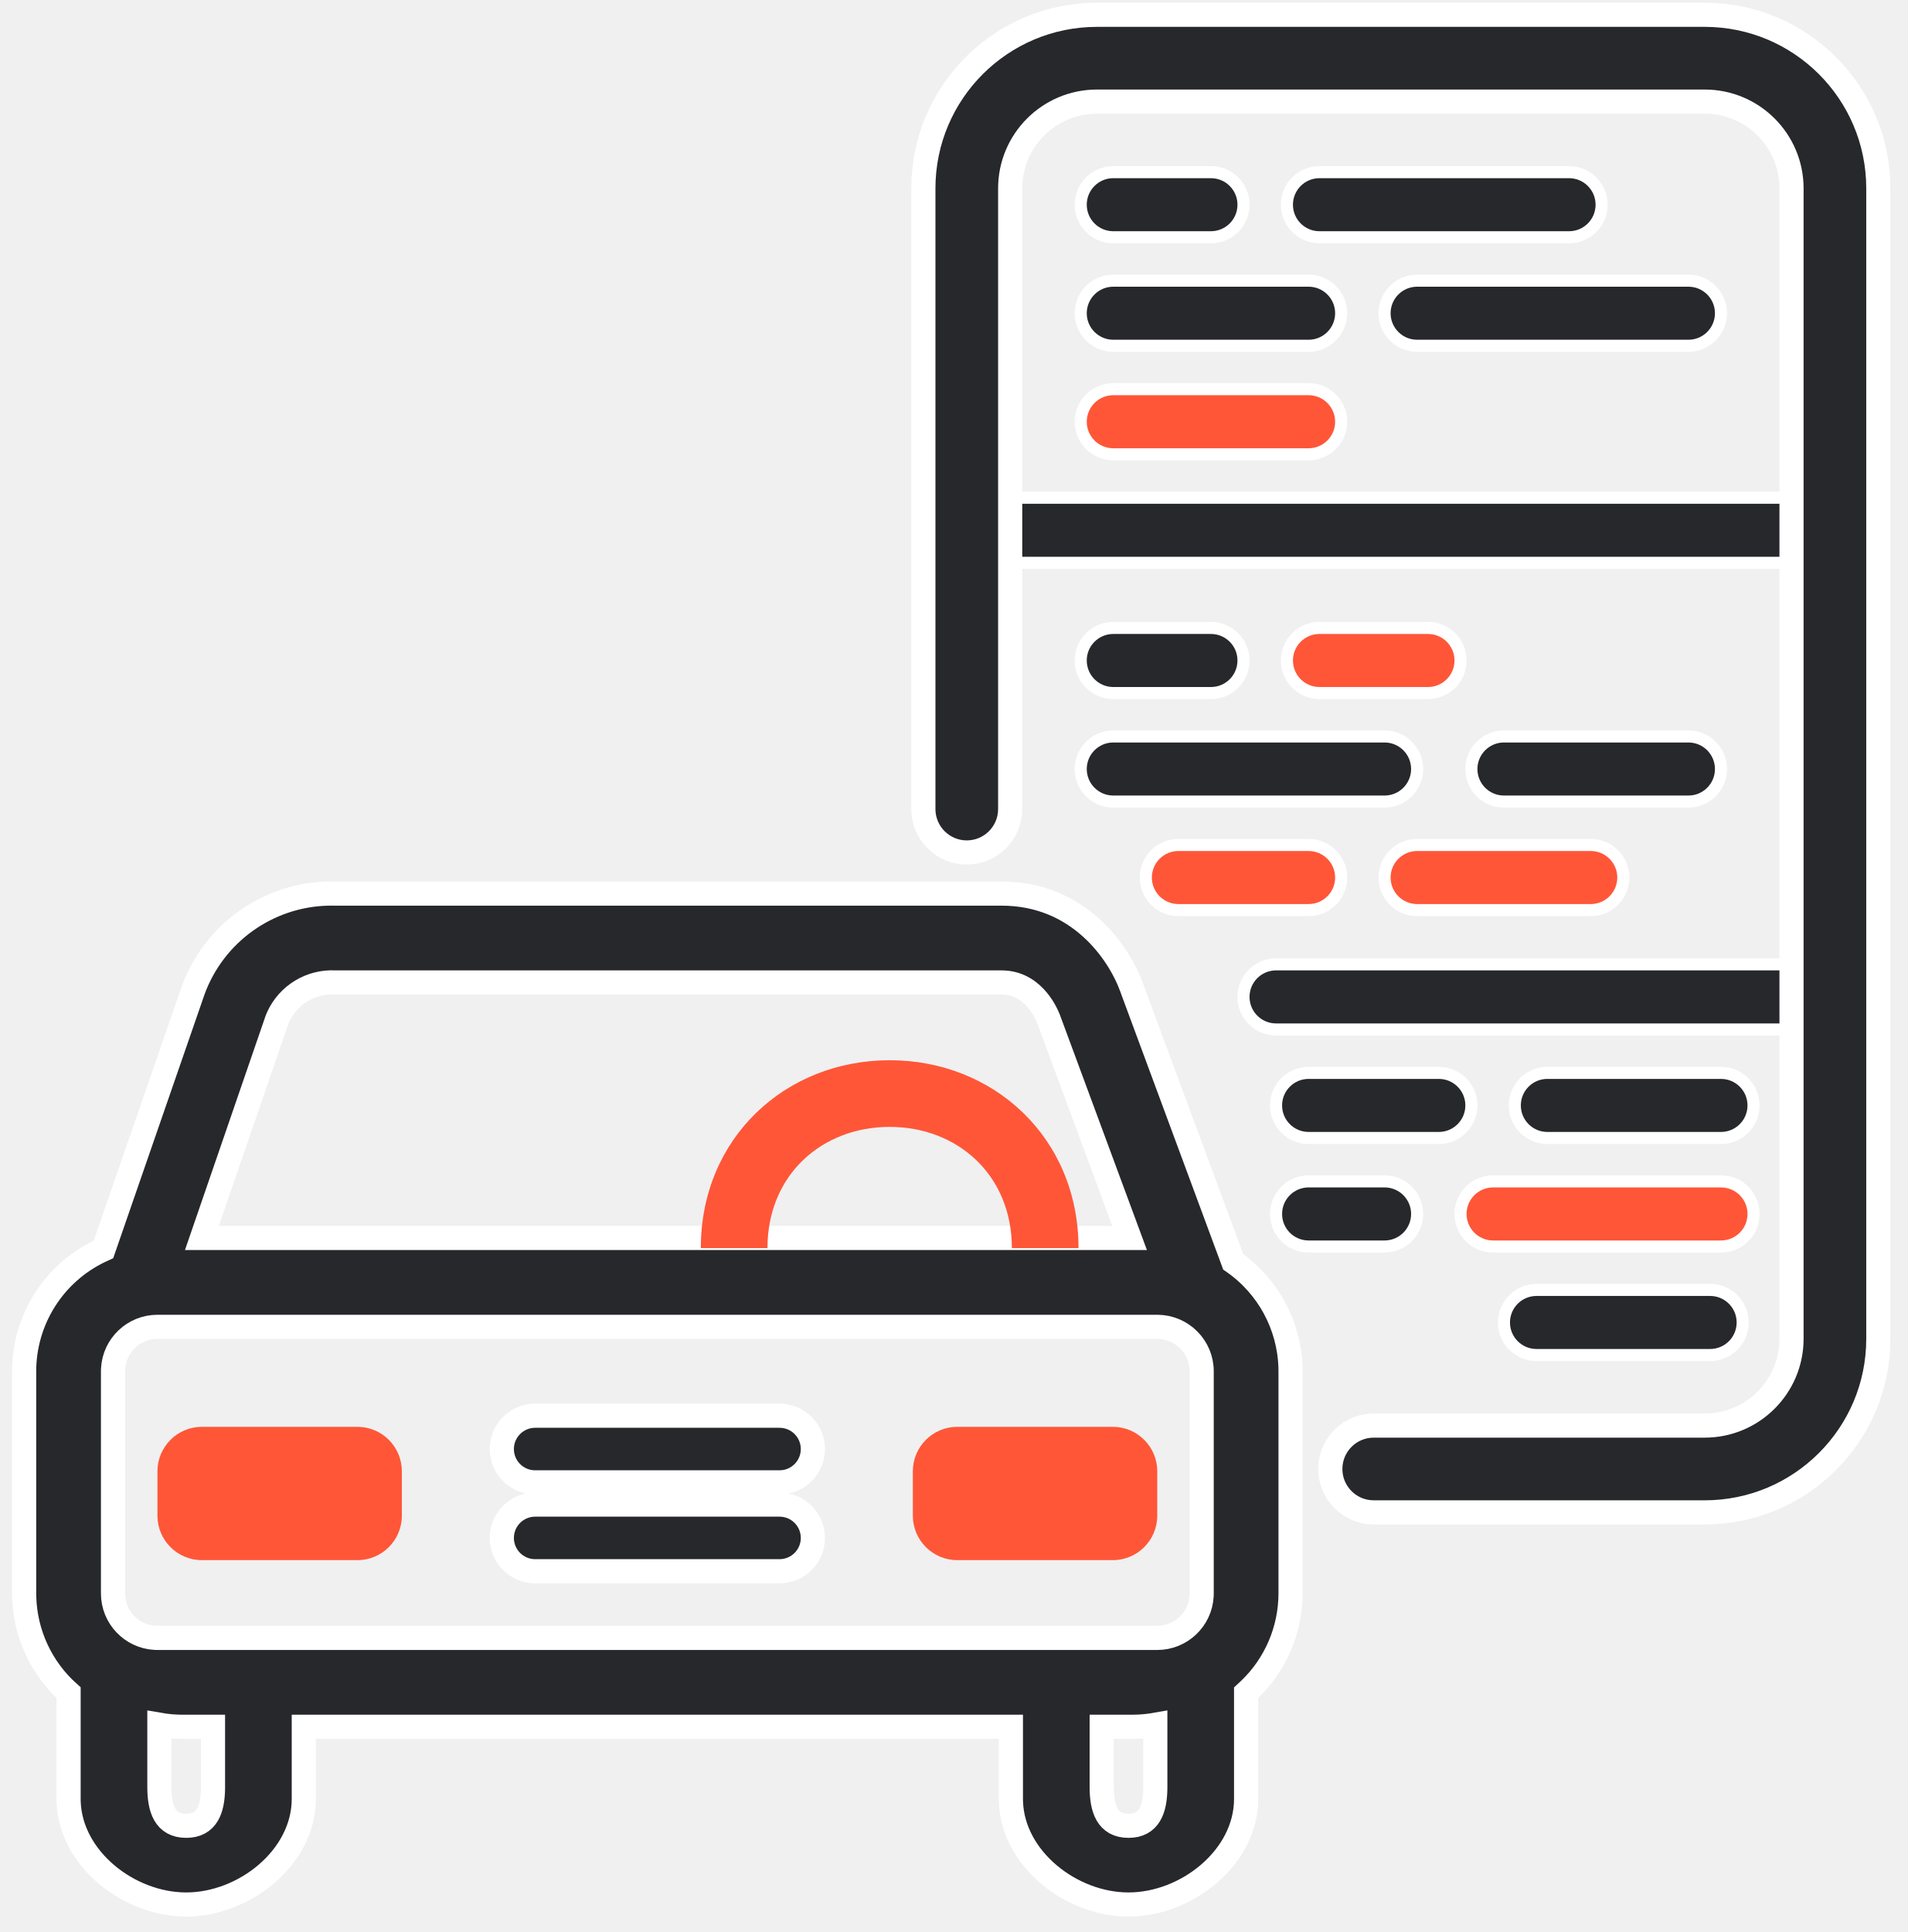
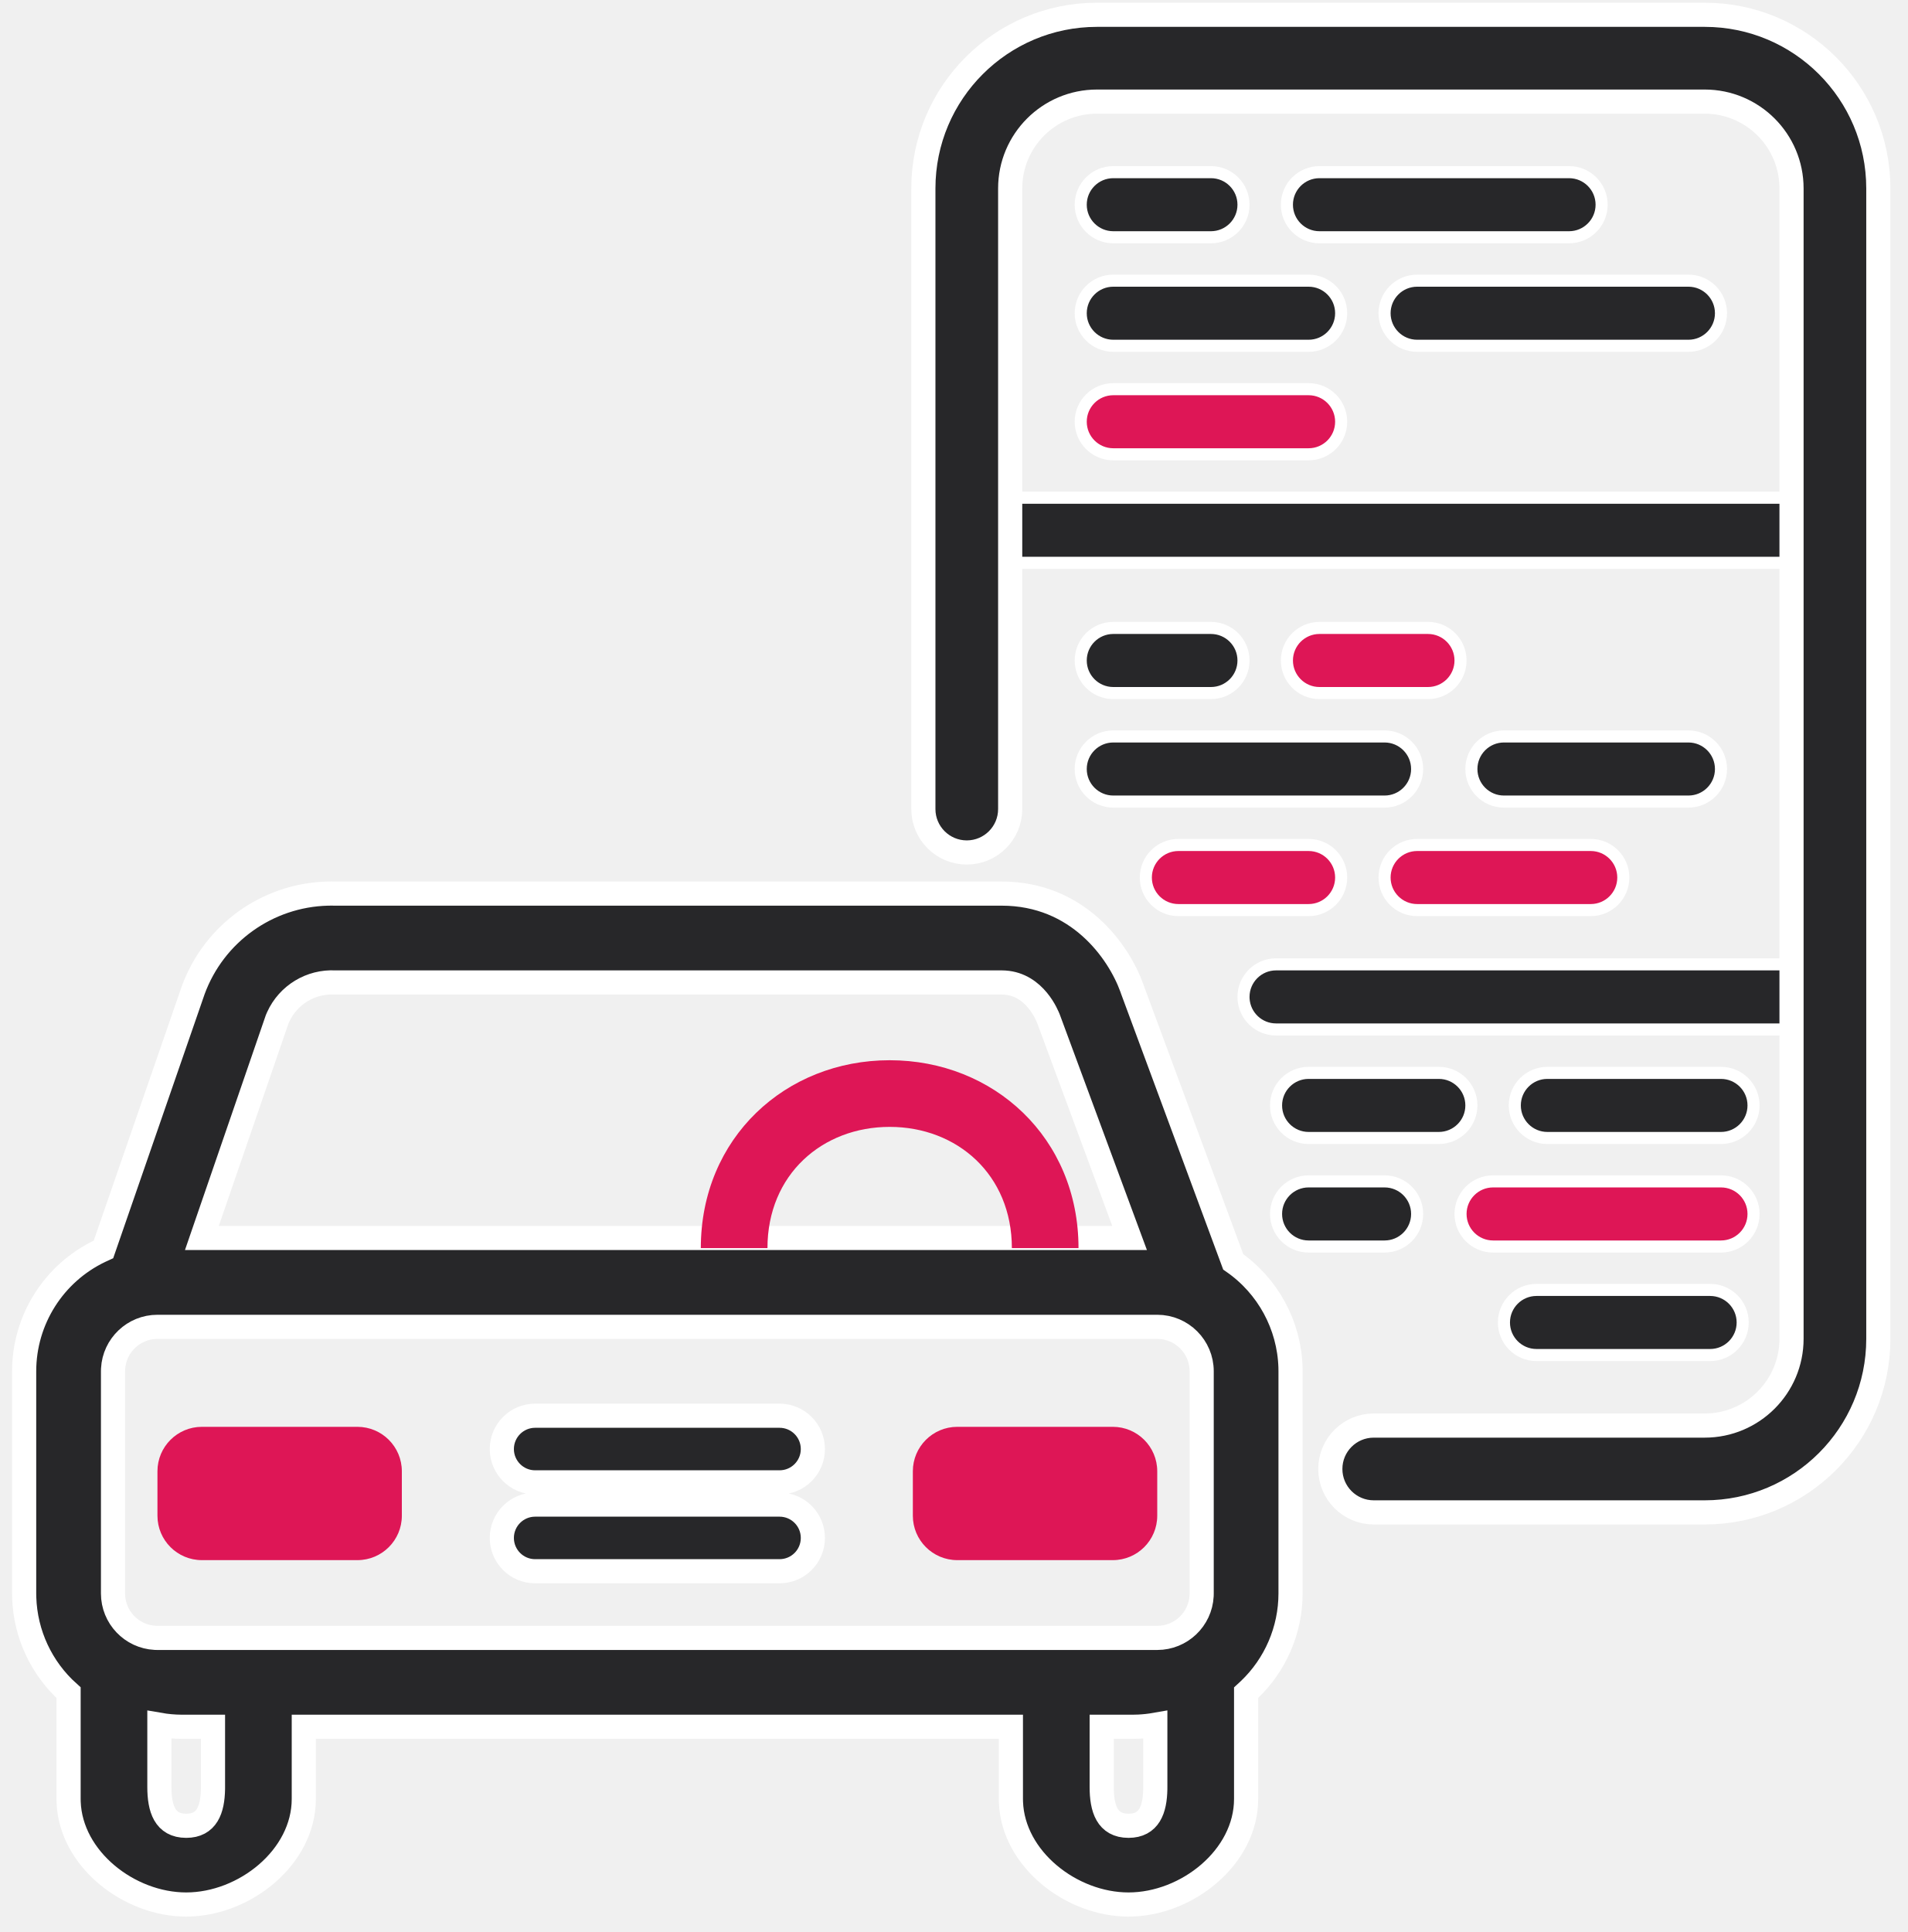
<svg xmlns="http://www.w3.org/2000/svg" viewBox="0 0 158 160" version="1.1">
  <g id="Symbols" stroke="none" stroke-width="1" fill="none" fill-rule="evenodd">
    <g id="illu-defi/immatriculation-copy" transform="translate(-21, -43)" fill-rule="nonzero">
      <g id="immatriculation" transform="translate(22.20665, 44.22468)">
-         <path d="M140.422,105.601 C141.911,105.601 143.118,106.808 143.118,108.297 C143.118,109.786 141.911,110.993 140.422,110.993 L126.043,110.993 C124.553,110.993 123.346,109.786 123.346,108.297 C123.346,106.808 124.553,105.601 126.043,105.601 L140.422,105.601 Z M113.46,96.613 C114.949,96.613 116.157,97.82 116.157,99.309 C116.157,100.799 114.949,102.006 113.46,102.006 L107.169,102.006 C105.68,102.006 104.473,100.799 104.473,99.309 C104.473,97.82 105.68,96.613 107.169,96.613 L113.46,96.613 Z M117.954,87.626 C119.443,87.626 120.65,88.833 120.65,90.322 C120.65,91.811 119.443,93.018 117.954,93.018 L107.169,93.018 C105.68,93.018 104.473,91.811 104.473,90.322 C104.473,88.833 105.68,87.626 107.169,87.626 L117.954,87.626 Z M141.321,87.626 C142.81,87.626 144.017,88.833 144.017,90.322 C144.017,91.811 142.81,93.018 141.321,93.018 L126.941,93.018 C125.452,93.018 124.245,91.811 124.245,90.322 C124.245,88.833 125.452,87.626 126.941,87.626 L141.321,87.626 Z M149.409,78.639 L149.409,84.031 L104.473,84.031 C103.041,84.031 101.87,82.915 101.782,81.505 L101.777,81.335 C101.777,79.846 102.984,78.639 104.473,78.639 L149.409,78.639 Z M113.46,59.765 C114.949,59.765 116.157,60.973 116.157,62.462 C116.157,63.951 114.949,65.158 113.46,65.158 L90.992,65.158 C89.503,65.158 88.296,63.951 88.296,62.462 C88.296,60.973 89.503,59.765 90.992,59.765 L113.46,59.765 Z M138.625,59.765 C140.114,59.765 141.321,60.973 141.321,62.462 C141.321,63.951 140.114,65.158 138.625,65.158 L123.346,65.158 C121.857,65.158 120.65,63.951 120.65,62.462 C120.65,60.973 121.857,59.765 123.346,59.765 L138.625,59.765 Z M99.081,50.778 C100.57,50.778 101.777,51.985 101.777,53.474 C101.777,54.963 100.57,56.171 99.081,56.171 L90.992,56.171 C89.503,56.171 88.296,54.963 88.296,53.474 C88.296,51.985 89.503,50.778 90.992,50.778 L99.081,50.778 Z M149.409,39.993 L149.409,45.386 L79.309,45.386 L79.309,39.993 L149.409,39.993 Z M107.169,22.019 C108.658,22.019 109.865,23.226 109.865,24.715 C109.865,26.204 108.658,27.411 107.169,27.411 L90.992,27.411 C89.503,27.411 88.296,26.204 88.296,24.715 C88.296,23.226 89.503,22.019 90.992,22.019 L107.169,22.019 Z M138.625,22.019 C140.114,22.019 141.321,23.226 141.321,24.715 C141.321,26.204 140.114,27.411 138.625,27.411 L116.157,27.411 C114.667,27.411 113.46,26.204 113.46,24.715 C113.46,23.226 114.667,22.019 116.157,22.019 L138.625,22.019 Z M99.081,13.032 C100.57,13.032 101.777,14.239 101.777,15.728 C101.777,17.217 100.57,18.424 99.081,18.424 L90.992,18.424 C89.503,18.424 88.296,17.217 88.296,15.728 C88.296,14.239 89.503,13.032 90.992,13.032 L99.081,13.032 Z M128.739,13.032 C130.228,13.032 131.435,14.239 131.435,15.728 C131.435,17.217 130.228,18.424 128.739,18.424 L108.068,18.424 C106.579,18.424 105.372,17.217 105.372,15.728 C105.372,14.239 106.579,13.032 108.068,13.032 L128.739,13.032 Z" id="Combined-Shape" stroke="#FFFFFF" fill="#27282B" />
-         <path d="M26.24,72.775 L26.553,72.779 L81.753,72.779 C88.074,72.779 91.435,77.574 92.523,80.578 L92.582,80.747 L100.926,103.277 C103.804,105.274 105.558,108.513 105.668,112.001 L105.673,112.339 L105.673,130.739 C105.67,133.764 104.425,136.65 102.24,138.727 L101.993,138.955 L101.993,147.759 C101.993,152.586 97.08,156.499 92.253,156.499 C87.511,156.499 82.686,152.722 82.518,148.013 L82.513,147.759 L82.513,141.779 L23.953,141.779 L23.953,147.759 C23.953,152.586 19.04,156.499 14.213,156.499 C9.471,156.499 4.646,152.722 4.478,148.013 L4.473,147.759 L4.473,138.955 C2.219,136.938 0.894,134.089 0.799,131.075 L0.793,130.739 L0.793,112.339 C0.793,108.074 3.251,104.2 7.086,102.374 L7.362,102.247 L14.796,80.774 C16.522,76.059 20.951,72.906 25.928,72.779 L26.24,72.775 Z M11.993,141.614 L11.993,146.759 C11.993,148.538 12.435,149.979 14.213,149.979 C15.93,149.979 16.401,148.635 16.432,146.942 L16.433,146.759 L16.433,141.779 L13.833,141.779 C13.216,141.776 12.601,141.72 11.993,141.614 Z M94.473,141.614 C94.018,141.694 93.557,141.745 93.096,141.767 L92.633,141.779 L90.033,141.779 L90.033,146.759 C90.033,148.538 90.475,149.979 92.253,149.979 C93.97,149.979 94.441,148.635 94.472,146.942 L94.473,146.759 L94.473,141.614 Z M94.633,108.659 L11.833,108.659 C9.867,108.659 8.26,110.202 8.158,112.144 L8.153,112.339 L8.153,130.739 C8.153,132.706 9.696,134.313 11.638,134.414 L11.833,134.419 L94.633,134.419 C96.6,134.419 98.207,132.876 98.308,130.935 L98.313,130.739 L98.313,112.339 C98.313,110.307 96.666,108.659 94.633,108.659 Z M63.353,123.379 C64.878,123.379 66.113,124.615 66.113,126.139 C66.113,127.664 64.878,128.899 63.353,128.899 L43.113,128.899 C41.589,128.899 40.353,127.664 40.353,126.139 C40.353,124.615 41.589,123.379 43.113,123.379 L63.353,123.379 Z M139.973,0 C147.914,0 154.352,6.438 154.352,14.38 L154.352,109.645 C154.352,117.587 147.914,124.025 139.973,124.025 L112.562,124.025 C110.576,124.025 108.967,122.415 108.967,120.43 C108.967,118.444 110.576,116.835 112.562,116.835 L139.973,116.835 C143.944,116.835 147.163,113.616 147.163,109.645 L147.163,14.38 C147.163,10.409 143.944,7.19 139.973,7.19 L89.644,7.19 C85.673,7.19 82.454,10.409 82.454,14.38 L82.454,65.778 C82.454,67.763 80.845,69.373 78.859,69.373 C76.874,69.373 75.264,67.763 75.264,65.778 L75.264,14.38 C75.264,6.438 81.702,0 89.644,0 L139.973,0 Z M63.353,116.019 C64.878,116.019 66.113,117.255 66.113,118.779 C66.113,120.304 64.878,121.539 63.353,121.539 L43.113,121.539 C41.589,121.539 40.353,120.304 40.353,118.779 C40.353,117.255 41.589,116.019 43.113,116.019 L63.353,116.019 Z M21.83,82.997 L21.742,83.203 L15.513,101.299 L92.343,101.299 L85.627,83.148 C85.529,82.907 84.526,80.315 82.01,80.148 L81.753,80.139 L26.553,80.139 C24.533,80.028 22.662,81.17 21.83,82.997 Z" id="Combined-Shape" stroke="#FFFFFF" stroke-width="2" fill="#27282B" />
-         <path d="M141.321,96.613 C142.81,96.613 144.017,97.82 144.017,99.309 C144.017,100.799 142.81,102.006 141.321,102.006 L122.448,102.006 C120.959,102.006 119.751,100.799 119.751,99.309 C119.751,97.82 120.959,96.613 122.448,96.613 L141.321,96.613 Z M107.169,68.753 C108.658,68.753 109.865,69.96 109.865,71.449 C109.865,72.938 108.658,74.145 107.169,74.145 L96.385,74.145 C94.895,74.145 93.688,72.938 93.688,71.449 C93.688,69.96 94.895,68.753 96.385,68.753 L107.169,68.753 Z M130.536,68.753 C132.025,68.753 133.232,69.96 133.232,71.449 C133.232,72.938 132.025,74.145 130.536,74.145 L116.157,74.145 C114.667,74.145 113.46,72.938 113.46,71.449 C113.46,69.96 114.667,68.753 116.157,68.753 L130.536,68.753 Z M117.055,50.778 C118.544,50.778 119.751,51.985 119.751,53.474 C119.751,54.963 118.544,56.171 117.055,56.171 L108.068,56.171 C106.579,56.171 105.372,54.963 105.372,53.474 C105.372,51.985 106.579,50.778 108.068,50.778 L117.055,50.778 Z M107.169,31.006 C108.658,31.006 109.865,32.213 109.865,33.702 C109.865,35.191 108.658,36.398 107.169,36.398 L90.992,36.398 C89.503,36.398 88.296,35.191 88.296,33.702 C88.296,32.213 89.503,31.006 90.992,31.006 L107.169,31.006 Z" id="Combined-Shape" stroke="#FFFFFF" fill="#FF5638" />
-         <path d="M28.393,116.939 C30.426,116.939 32.073,118.587 32.073,120.619 L32.073,124.299 C32.073,126.332 30.426,127.979 28.393,127.979 L15.513,127.979 C13.481,127.979 11.833,126.332 11.833,124.299 L11.833,120.619 C11.833,118.587 13.481,116.939 15.513,116.939 L28.393,116.939 Z M90.953,116.939 C92.986,116.939 94.633,118.587 94.633,120.619 L94.633,124.299 C94.633,126.332 92.986,127.979 90.953,127.979 L78.073,127.979 C76.041,127.979 74.393,126.332 74.393,124.299 L74.393,120.619 C74.393,118.587 76.041,116.939 78.073,116.939 L90.953,116.939 Z M72.473,86.579 C81.094,86.579 88.113,93.004 88.113,102.139 L82.593,102.139 C82.593,96.049 78.058,92.099 72.473,92.099 C66.889,92.099 62.353,96.049 62.353,102.139 L56.833,102.139 C56.833,93.004 63.853,86.579 72.473,86.579 Z" id="Combined-Shape" fill="#FF5638" />
+         <path d="M140.422,105.601 C141.911,105.601 143.118,106.808 143.118,108.297 C143.118,109.786 141.911,110.993 140.422,110.993 L126.043,110.993 C124.553,110.993 123.346,109.786 123.346,108.297 C123.346,106.808 124.553,105.601 126.043,105.601 L140.422,105.601 Z M113.46,96.613 C114.949,96.613 116.157,97.82 116.157,99.309 C116.157,100.799 114.949,102.006 113.46,102.006 L107.169,102.006 C105.68,102.006 104.473,100.799 104.473,99.309 C104.473,97.82 105.68,96.613 107.169,96.613 L113.46,96.613 Z M117.954,87.626 C119.443,87.626 120.65,88.833 120.65,90.322 C120.65,91.811 119.443,93.018 117.954,93.018 L107.169,93.018 C105.68,93.018 104.473,91.811 104.473,90.322 C104.473,88.833 105.68,87.626 107.169,87.626 L117.954,87.626 Z M141.321,87.626 C142.81,87.626 144.017,88.833 144.017,90.322 C144.017,91.811 142.81,93.018 141.321,93.018 L126.941,93.018 C125.452,93.018 124.245,91.811 124.245,90.322 C124.245,88.833 125.452,87.626 126.941,87.626 L141.321,87.626 Z M149.409,78.639 L149.409,84.031 L104.473,84.031 C103.041,84.031 101.87,82.915 101.782,81.505 L101.777,81.335 C101.777,79.846 102.984,78.639 104.473,78.639 L149.409,78.639 Z M113.46,59.765 C114.949,59.765 116.157,60.973 116.157,62.462 C116.157,63.951 114.949,65.158 113.46,65.158 L90.992,65.158 C89.503,65.158 88.296,63.951 88.296,62.462 C88.296,60.973 89.503,59.765 90.992,59.765 L113.46,59.765 Z M138.625,59.765 C140.114,59.765 141.321,60.973 141.321,62.462 C141.321,63.951 140.114,65.158 138.625,65.158 L123.346,65.158 C121.857,65.158 120.65,63.951 120.65,62.462 C120.65,60.973 121.857,59.765 123.346,59.765 L138.625,59.765 Z M99.081,50.778 C100.57,50.778 101.777,51.985 101.777,53.474 C101.777,54.963 100.57,56.171 99.081,56.171 L90.992,56.171 C89.503,56.171 88.296,54.963 88.296,53.474 C88.296,51.985 89.503,50.778 90.992,50.778 L99.081,50.778 Z M149.409,39.993 L149.409,45.386 L79.309,45.386 L79.309,39.993 L149.409,39.993 Z M107.169,22.019 C108.658,22.019 109.865,23.226 109.865,24.715 C109.865,26.204 108.658,27.411 107.169,27.411 L90.992,27.411 C89.503,27.411 88.296,26.204 88.296,24.715 C88.296,23.226 89.503,22.019 90.992,22.019 L107.169,22.019 Z M138.625,22.019 C140.114,22.019 141.321,23.226 141.321,24.715 C141.321,26.204 140.114,27.411 138.625,27.411 L116.157,27.411 C114.667,27.411 113.46,26.204 113.46,24.715 C113.46,23.226 114.667,22.019 116.157,22.019 L138.625,22.019 Z M99.081,13.032 C100.57,13.032 101.777,14.239 101.777,15.728 C101.777,17.217 100.57,18.424 99.081,18.424 L90.992,18.424 C89.503,18.424 88.296,17.217 88.296,15.728 C88.296,14.239 89.503,13.032 90.992,13.032 L99.081,13.032 Z M128.739,13.032 C130.228,13.032 131.435,14.239 131.435,15.728 C131.435,17.217 130.228,18.424 128.739,18.424 L108.068,18.424 C106.579,18.424 105.372,17.217 105.372,15.728 C105.372,14.239 106.579,13.032 108.068,13.032 L128.739,13.032 Z" id="Combined-Shape" stroke="#FFFFFF" fill="#272729" />
+         <path d="M26.24,72.775 L26.553,72.779 L81.753,72.779 C88.074,72.779 91.435,77.574 92.523,80.578 L92.582,80.747 L100.926,103.277 C103.804,105.274 105.558,108.513 105.668,112.001 L105.673,112.339 L105.673,130.739 C105.67,133.764 104.425,136.65 102.24,138.727 L101.993,138.955 L101.993,147.759 C101.993,152.586 97.08,156.499 92.253,156.499 C87.511,156.499 82.686,152.722 82.518,148.013 L82.513,147.759 L82.513,141.779 L23.953,141.779 L23.953,147.759 C23.953,152.586 19.04,156.499 14.213,156.499 C9.471,156.499 4.646,152.722 4.478,148.013 L4.473,147.759 L4.473,138.955 C2.219,136.938 0.894,134.089 0.799,131.075 L0.793,130.739 L0.793,112.339 C0.793,108.074 3.251,104.2 7.086,102.374 L7.362,102.247 L14.796,80.774 C16.522,76.059 20.951,72.906 25.928,72.779 L26.24,72.775 Z M11.993,141.614 L11.993,146.759 C11.993,148.538 12.435,149.979 14.213,149.979 C15.93,149.979 16.401,148.635 16.432,146.942 L16.433,146.759 L16.433,141.779 L13.833,141.779 C13.216,141.776 12.601,141.72 11.993,141.614 Z M94.473,141.614 C94.018,141.694 93.557,141.745 93.096,141.767 L92.633,141.779 L90.033,141.779 L90.033,146.759 C90.033,148.538 90.475,149.979 92.253,149.979 C93.97,149.979 94.441,148.635 94.472,146.942 L94.473,146.759 L94.473,141.614 Z M94.633,108.659 L11.833,108.659 C9.867,108.659 8.26,110.202 8.158,112.144 L8.153,112.339 L8.153,130.739 C8.153,132.706 9.696,134.313 11.638,134.414 L11.833,134.419 L94.633,134.419 C96.6,134.419 98.207,132.876 98.308,130.935 L98.313,130.739 L98.313,112.339 C98.313,110.307 96.666,108.659 94.633,108.659 Z M63.353,123.379 C64.878,123.379 66.113,124.615 66.113,126.139 C66.113,127.664 64.878,128.899 63.353,128.899 L43.113,128.899 C41.589,128.899 40.353,127.664 40.353,126.139 C40.353,124.615 41.589,123.379 43.113,123.379 L63.353,123.379 Z M139.973,0 C147.914,0 154.352,6.438 154.352,14.38 L154.352,109.645 C154.352,117.587 147.914,124.025 139.973,124.025 L112.562,124.025 C110.576,124.025 108.967,122.415 108.967,120.43 C108.967,118.444 110.576,116.835 112.562,116.835 L139.973,116.835 C143.944,116.835 147.163,113.616 147.163,109.645 L147.163,14.38 C147.163,10.409 143.944,7.19 139.973,7.19 L89.644,7.19 C85.673,7.19 82.454,10.409 82.454,14.38 L82.454,65.778 C82.454,67.763 80.845,69.373 78.859,69.373 C76.874,69.373 75.264,67.763 75.264,65.778 L75.264,14.38 C75.264,6.438 81.702,0 89.644,0 L139.973,0 Z M63.353,116.019 C64.878,116.019 66.113,117.255 66.113,118.779 C66.113,120.304 64.878,121.539 63.353,121.539 L43.113,121.539 C41.589,121.539 40.353,120.304 40.353,118.779 C40.353,117.255 41.589,116.019 43.113,116.019 L63.353,116.019 Z M21.83,82.997 L21.742,83.203 L15.513,101.299 L92.343,101.299 L85.627,83.148 C85.529,82.907 84.526,80.315 82.01,80.148 L81.753,80.139 L26.553,80.139 C24.533,80.028 22.662,81.17 21.83,82.997 Z" id="Combined-Shape" stroke="#FFFFFF" stroke-width="2" fill="#272729" />
+         <path d="M141.321,96.613 C142.81,96.613 144.017,97.82 144.017,99.309 C144.017,100.799 142.81,102.006 141.321,102.006 L122.448,102.006 C120.959,102.006 119.751,100.799 119.751,99.309 C119.751,97.82 120.959,96.613 122.448,96.613 L141.321,96.613 Z M107.169,68.753 C108.658,68.753 109.865,69.96 109.865,71.449 C109.865,72.938 108.658,74.145 107.169,74.145 L96.385,74.145 C94.895,74.145 93.688,72.938 93.688,71.449 C93.688,69.96 94.895,68.753 96.385,68.753 L107.169,68.753 Z M130.536,68.753 C132.025,68.753 133.232,69.96 133.232,71.449 C133.232,72.938 132.025,74.145 130.536,74.145 L116.157,74.145 C114.667,74.145 113.46,72.938 113.46,71.449 C113.46,69.96 114.667,68.753 116.157,68.753 L130.536,68.753 Z M117.055,50.778 C118.544,50.778 119.751,51.985 119.751,53.474 C119.751,54.963 118.544,56.171 117.055,56.171 L108.068,56.171 C106.579,56.171 105.372,54.963 105.372,53.474 C105.372,51.985 106.579,50.778 108.068,50.778 L117.055,50.778 Z M107.169,31.006 C108.658,31.006 109.865,32.213 109.865,33.702 C109.865,35.191 108.658,36.398 107.169,36.398 L90.992,36.398 C89.503,36.398 88.296,35.191 88.296,33.702 C88.296,32.213 89.503,31.006 90.992,31.006 L107.169,31.006 Z" id="Combined-Shape" stroke="#FFFFFF" fill="#DE1656" />
+         <path d="M28.393,116.939 C30.426,116.939 32.073,118.587 32.073,120.619 L32.073,124.299 C32.073,126.332 30.426,127.979 28.393,127.979 L15.513,127.979 C13.481,127.979 11.833,126.332 11.833,124.299 L11.833,120.619 C11.833,118.587 13.481,116.939 15.513,116.939 L28.393,116.939 Z M90.953,116.939 C92.986,116.939 94.633,118.587 94.633,120.619 L94.633,124.299 C94.633,126.332 92.986,127.979 90.953,127.979 L78.073,127.979 C76.041,127.979 74.393,126.332 74.393,124.299 L74.393,120.619 C74.393,118.587 76.041,116.939 78.073,116.939 L90.953,116.939 Z M72.473,86.579 C81.094,86.579 88.113,93.004 88.113,102.139 L82.593,102.139 C82.593,96.049 78.058,92.099 72.473,92.099 C66.889,92.099 62.353,96.049 62.353,102.139 L56.833,102.139 C56.833,93.004 63.853,86.579 72.473,86.579 Z" id="Combined-Shape" fill="#DE1656" />
      </g>
    </g>
  </g>
</svg>
